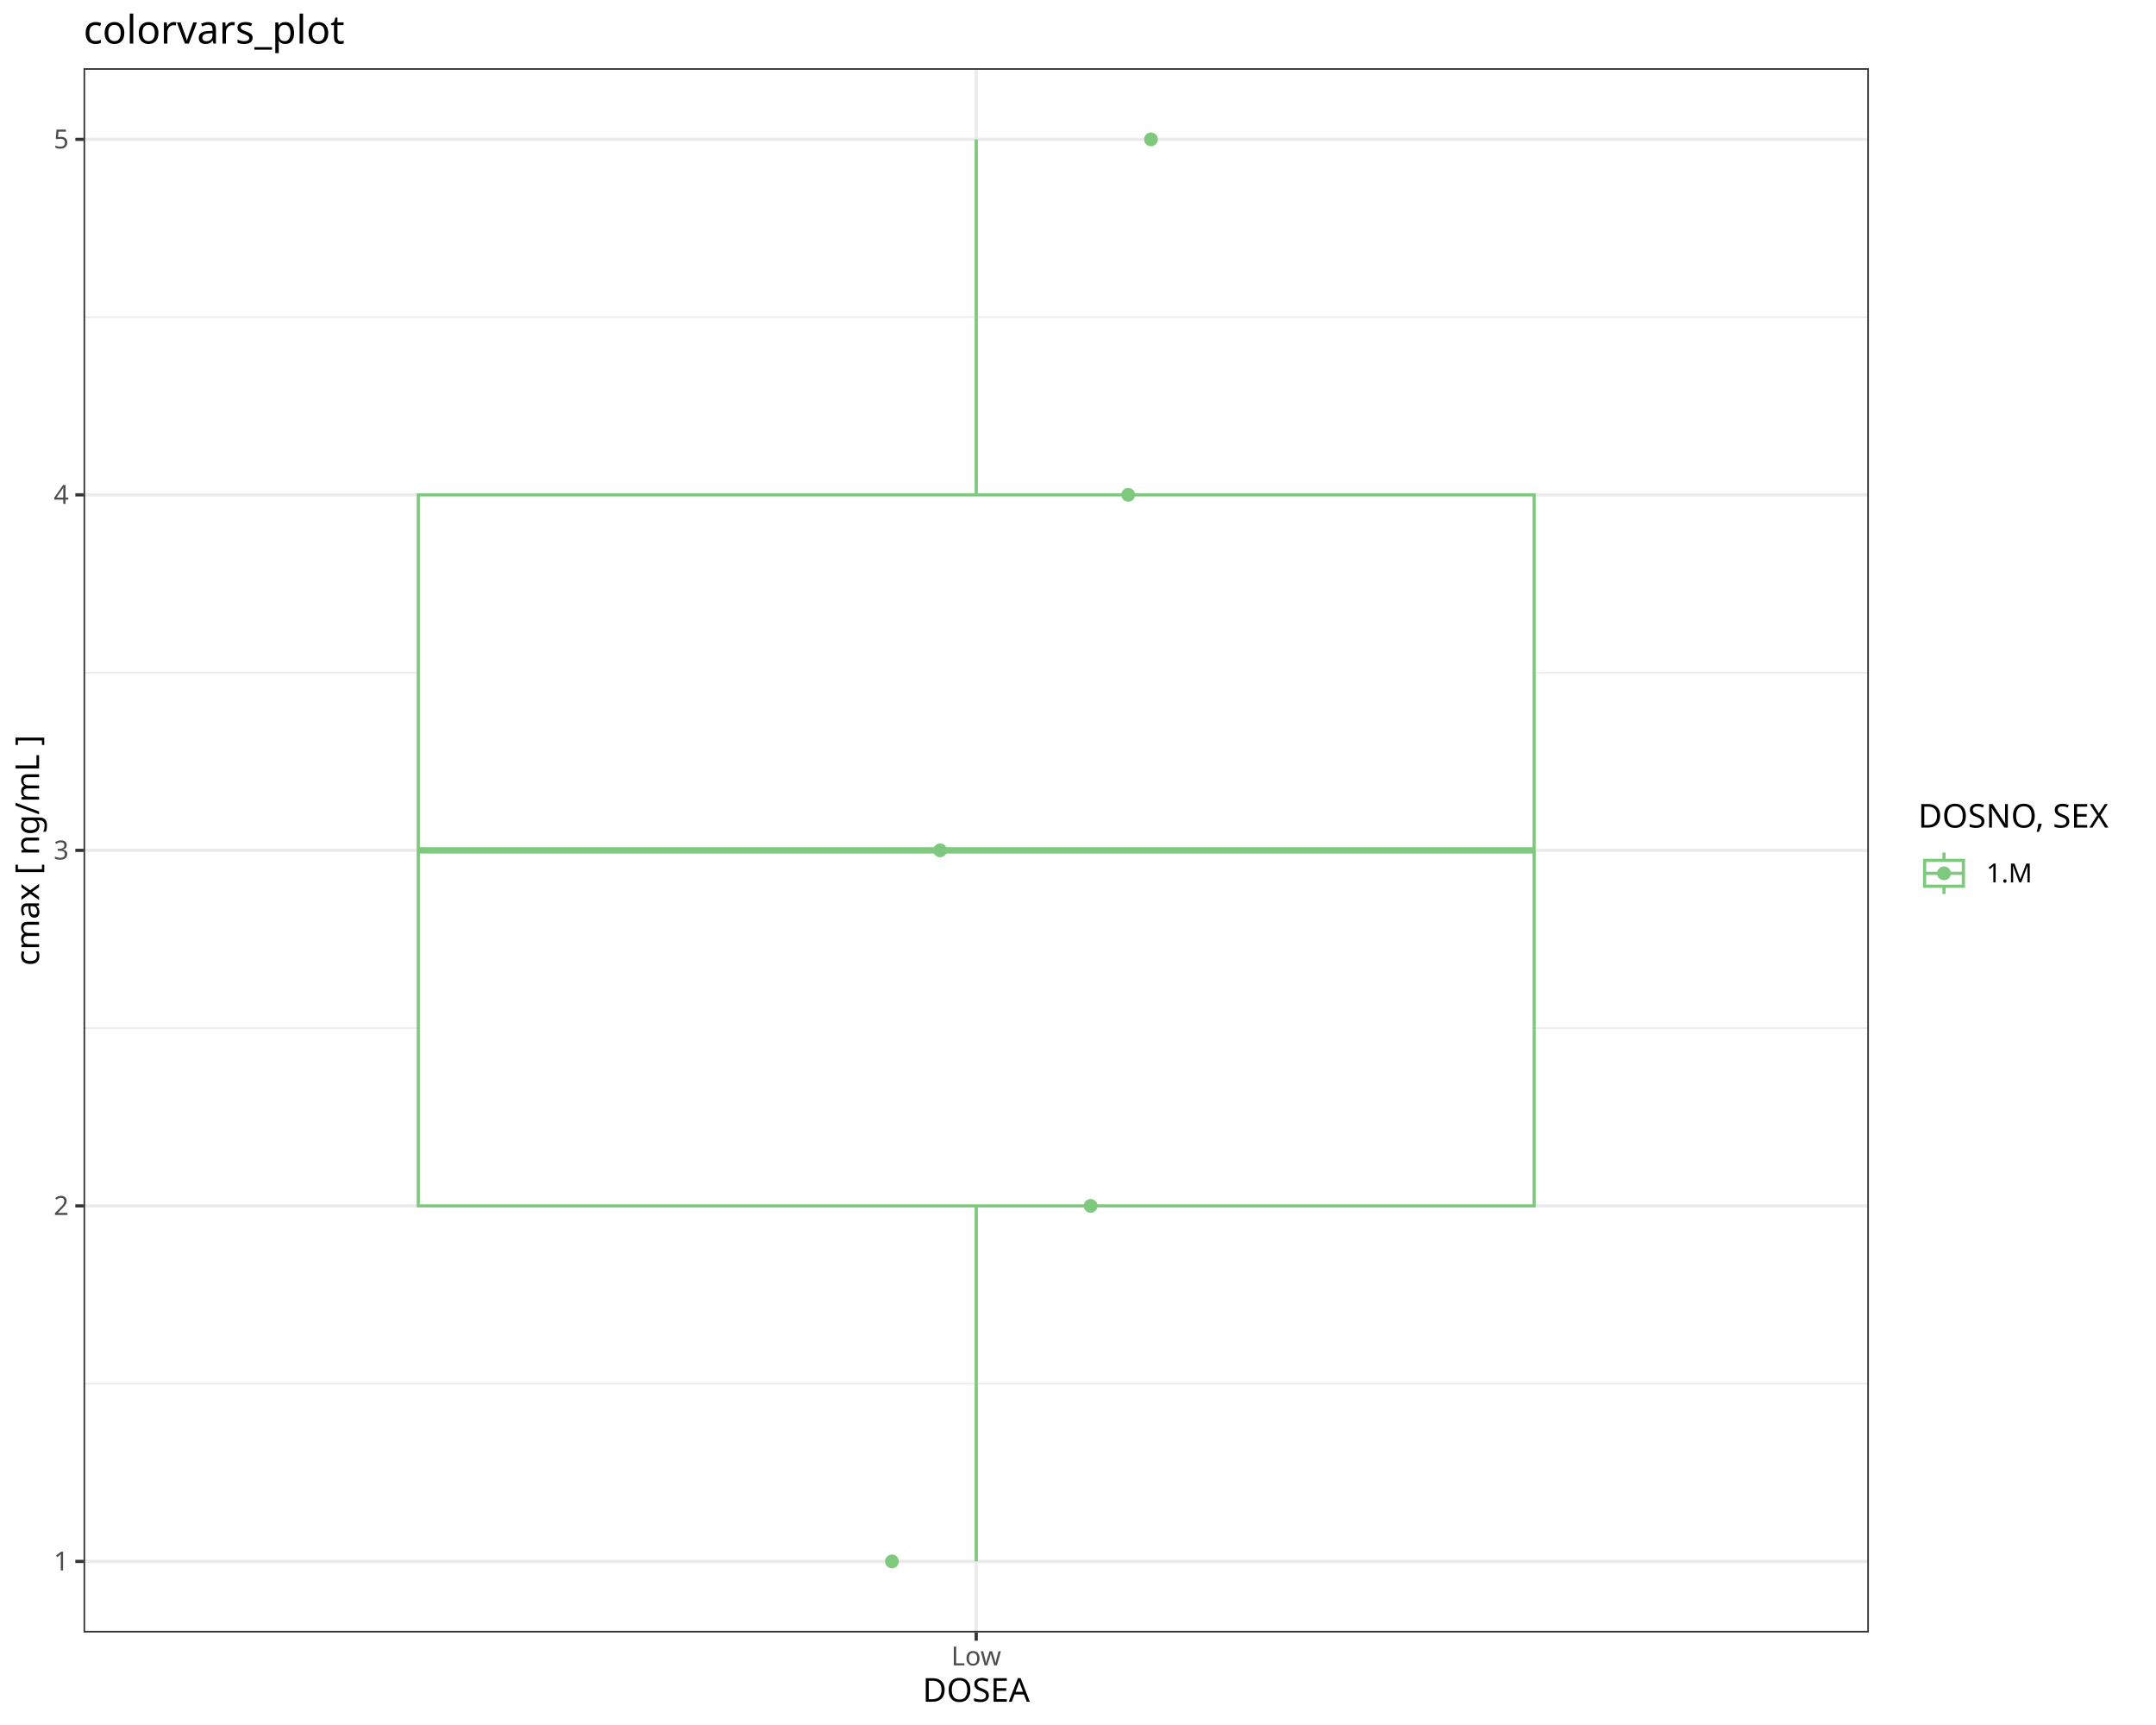
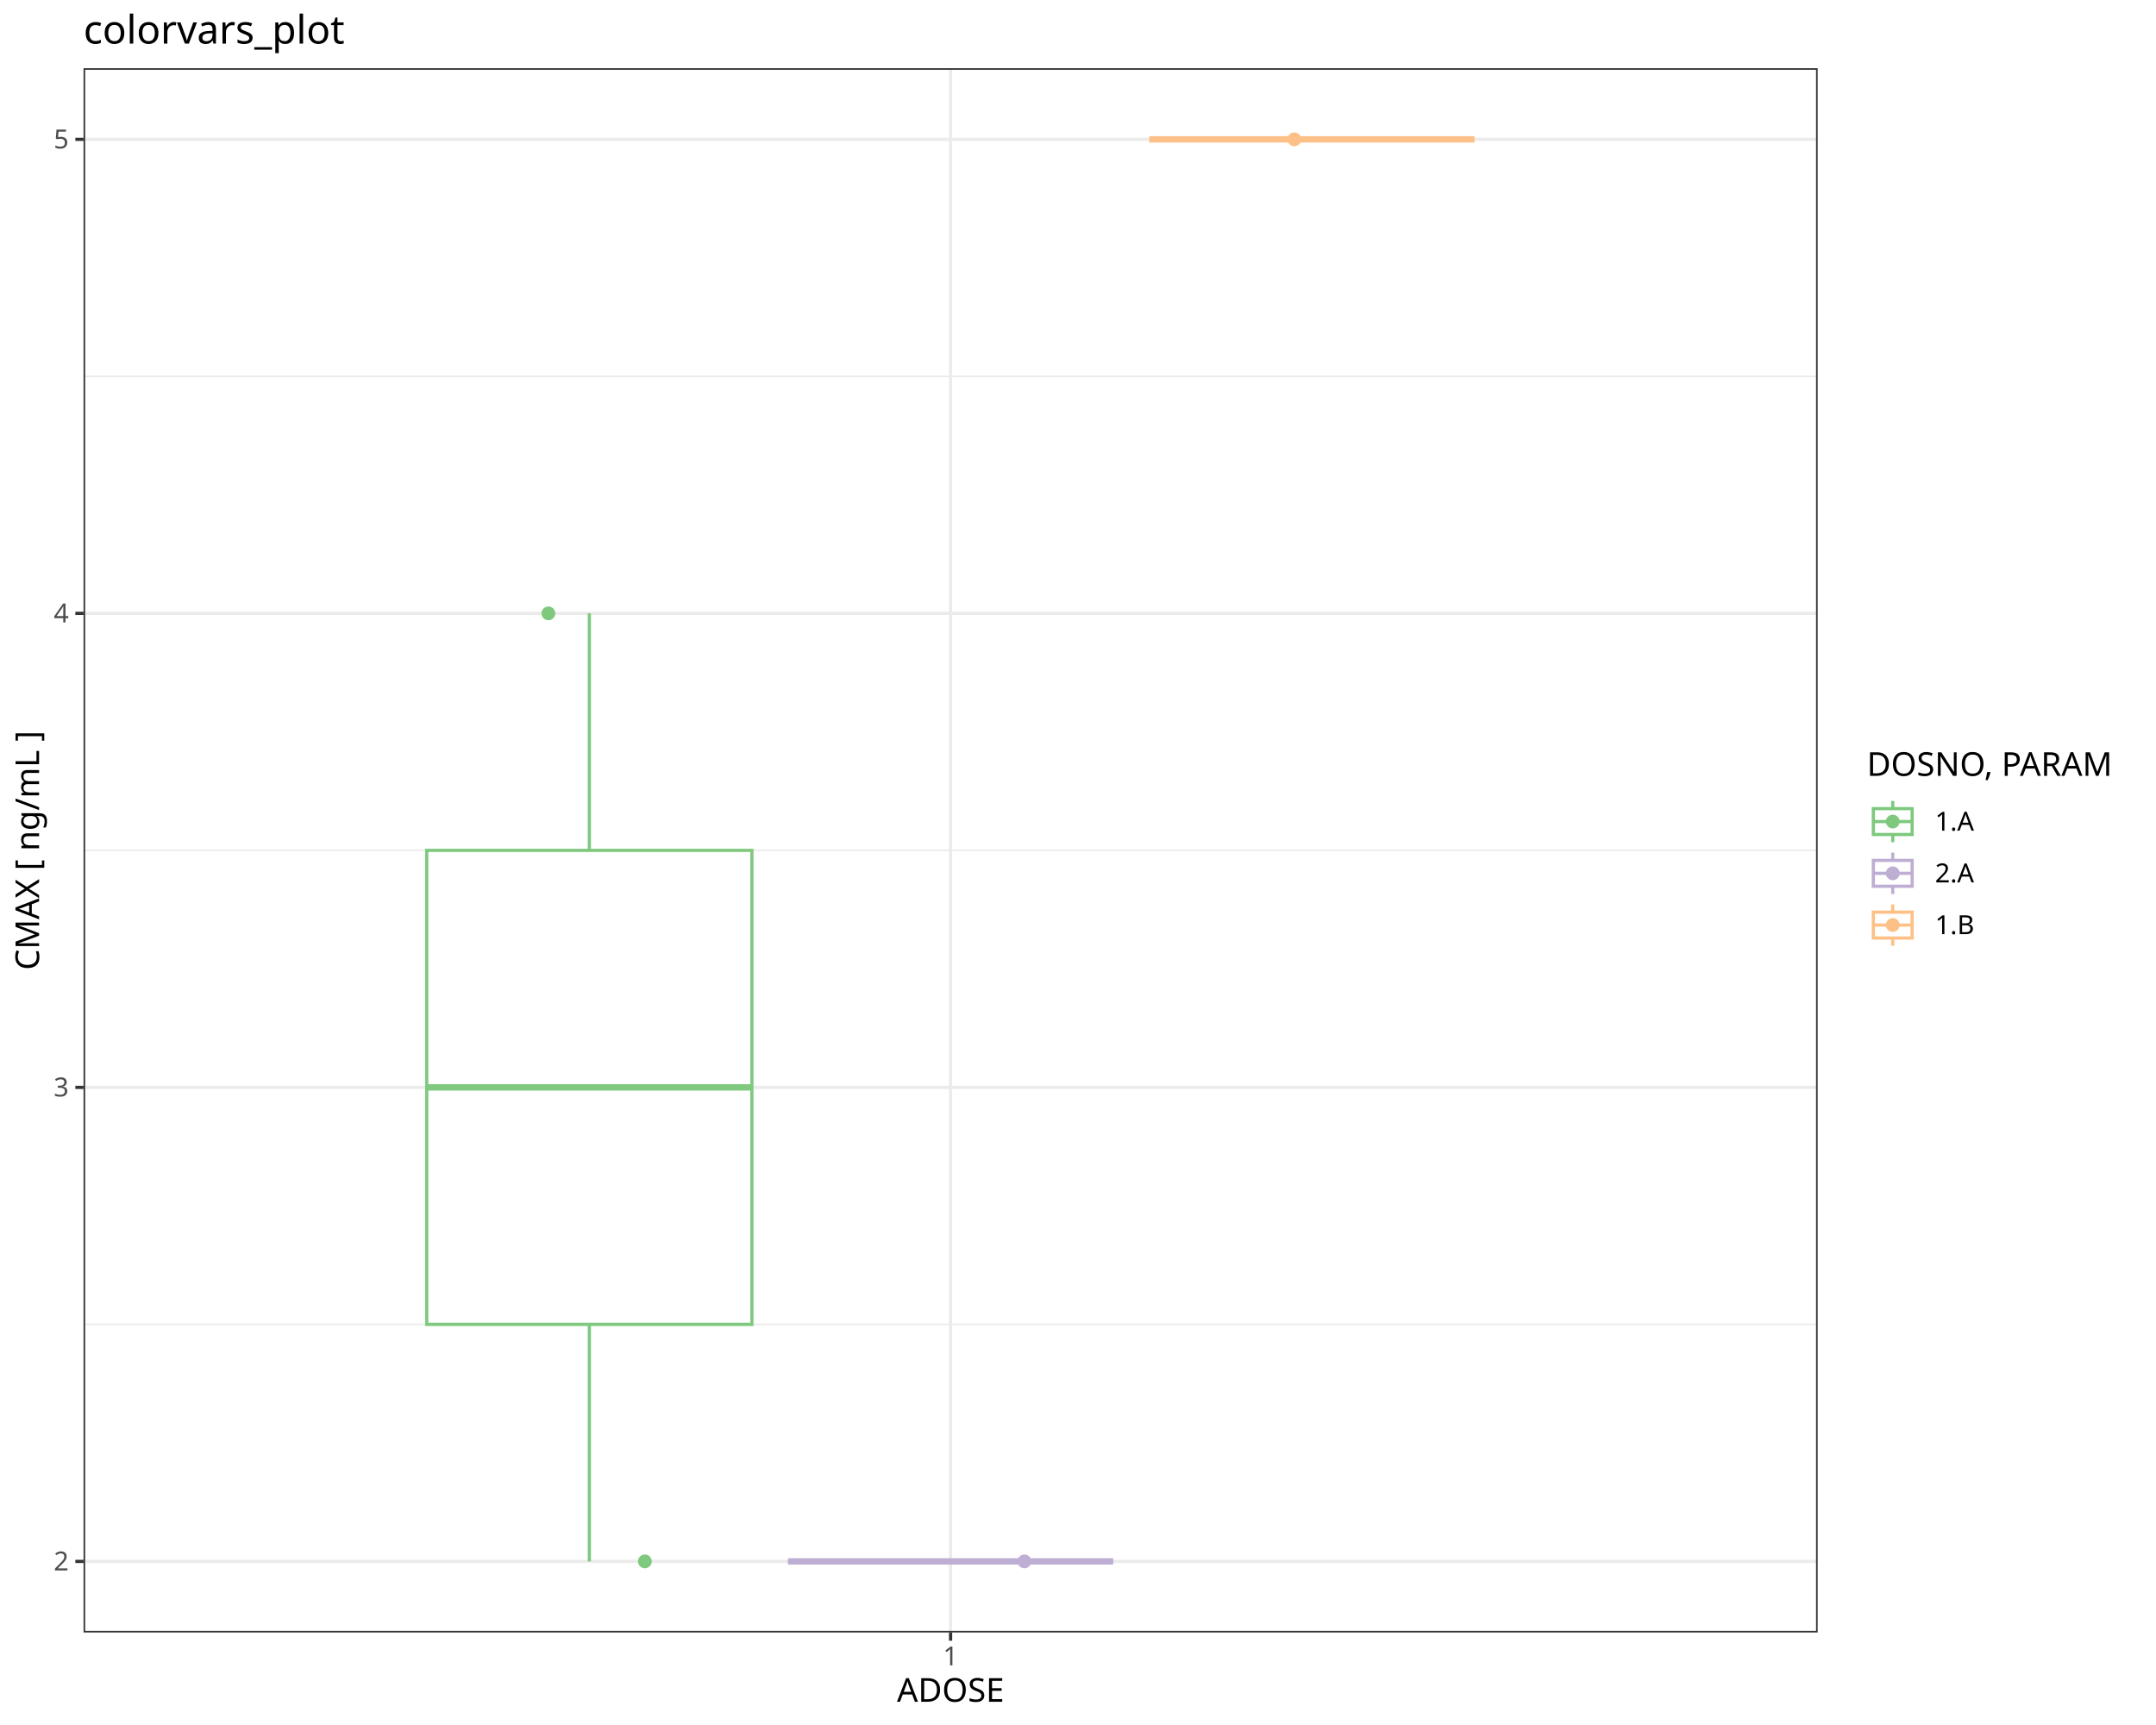
<svg xmlns="http://www.w3.org/2000/svg" class="svglite" data-engine-version="2.0" width="720.00pt" height="576.00pt" viewBox="0 0 720.00 576.00">
  <defs>
    <style type="text/css">
    .svglite line, .svglite polyline, .svglite polygon, .svglite path, .svglite rect, .svglite circle {
      fill: none;
      stroke: #000000;
      stroke-linecap: round;
      stroke-linejoin: round;
      stroke-miterlimit: 10.00;
    }
  </style>
  </defs>
  <rect width="100%" height="100%" style="stroke: none; fill: #FFFFFF;" />
  <defs>
    <clipPath id="cpMC4wMHw3MjAuMDB8MC4wMHw1NzYuMDA=">
      <rect x="0.00" y="0.00" width="720.00" height="576.00" />
    </clipPath>
  </defs>
  <g clip-path="url(#cpMC4wMHw3MjAuMDB8MC4wMHw1NzYuMDA=)">
-     <rect x="0.00" y="0.00" width="720.00" height="576.00" style="stroke-width: 1.07; stroke: #FFFFFF; fill: #FFFFFF;" />
+     <rect x="-0" y="0.00" width="720.00" height="576.00" style="stroke-width: 1.07; stroke: #FFFFFF; fill: #FFFFFF;" />
  </g>
  <defs>
-     <clipPath id="cpMjcuOTB8NjI0LjEyfDIyLjc4fDU0NS4xMQ==">
-       <rect x="27.90" y="22.78" width="596.22" height="522.33" />
+     <clipPath id="cpMjcuOTB8NjA3LjAxfDIyLjc4fDU0NS4xMQ==">
+       <rect x="27.90" y="22.78" width="579.11" height="522.33" />
    </clipPath>
  </defs>
-   <g clip-path="url(#cpMjcuOTB8NjI0LjEyfDIyLjc4fDU0NS4xMQ==)">
-     <rect x="27.90" y="22.78" width="596.22" height="522.33" style="stroke-width: 1.07; stroke: none; fill: #FFFFFF;" />
-     <polyline points="27.90,462.01 624.12,462.01 " style="stroke-width: 0.53; stroke: #EBEBEB; stroke-linecap: butt;" />
-     <polyline points="27.90,343.30 624.12,343.30 " style="stroke-width: 0.53; stroke: #EBEBEB; stroke-linecap: butt;" />
-     <polyline points="27.90,224.59 624.12,224.59 " style="stroke-width: 0.53; stroke: #EBEBEB; stroke-linecap: butt;" />
-     <polyline points="27.90,105.88 624.12,105.88 " style="stroke-width: 0.53; stroke: #EBEBEB; stroke-linecap: butt;" />
-     <polyline points="27.90,521.37 624.12,521.37 " style="stroke-width: 1.07; stroke: #EBEBEB; stroke-linecap: butt;" />
-     <polyline points="27.90,402.66 624.12,402.66 " style="stroke-width: 1.07; stroke: #EBEBEB; stroke-linecap: butt;" />
-     <polyline points="27.90,283.95 624.12,283.95 " style="stroke-width: 1.07; stroke: #EBEBEB; stroke-linecap: butt;" />
-     <polyline points="27.90,165.24 624.12,165.24 " style="stroke-width: 1.07; stroke: #EBEBEB; stroke-linecap: butt;" />
-     <polyline points="27.90,46.53 624.12,46.53 " style="stroke-width: 1.07; stroke: #EBEBEB; stroke-linecap: butt;" />
-     <polyline points="326.01,545.11 326.01,22.78 " style="stroke-width: 1.07; stroke: #EBEBEB; stroke-linecap: butt;" />
-     <line x1="326.01" y1="165.24" x2="326.01" y2="46.53" style="stroke-width: 1.07; stroke: #7FC97F; stroke-linecap: butt;" />
-     <line x1="326.01" y1="402.66" x2="326.01" y2="521.37" style="stroke-width: 1.07; stroke: #7FC97F; stroke-linecap: butt;" />
-     <polygon points="139.69,165.24 139.69,402.66 512.33,402.66 512.33,165.24 139.69,165.24 " style="stroke-width: 1.07; stroke: #7FC97F; stroke-linecap: butt; stroke-linejoin: miter; fill: #FFFFFF;" />
-     <line x1="139.69" y1="283.95" x2="512.33" y2="283.95" style="stroke-width: 2.13; stroke: #7FC97F; stroke-linecap: butt; stroke-linejoin: miter;" />
-     <circle cx="297.87" cy="521.37" r="1.95" style="stroke-width: 0.71; stroke: #7FC97F; fill: #7FC97F;" />
-     <circle cx="364.21" cy="402.66" r="1.95" style="stroke-width: 0.71; stroke: #7FC97F; fill: #7FC97F;" />
-     <circle cx="313.95" cy="283.95" r="1.95" style="stroke-width: 0.71; stroke: #7FC97F; fill: #7FC97F;" />
-     <circle cx="376.76" cy="165.24" r="1.95" style="stroke-width: 0.71; stroke: #7FC97F; fill: #7FC97F;" />
-     <circle cx="384.37" cy="46.53" r="1.95" style="stroke-width: 0.71; stroke: #7FC97F; fill: #7FC97F;" />
-     <rect x="27.90" y="22.78" width="596.22" height="522.33" style="stroke-width: 1.07; stroke: #333333;" />
+   <g clip-path="url(#cpMjcuOTB8NjA3LjAxfDIyLjc4fDU0NS4xMQ==)">
+     <rect x="27.90" y="22.78" width="579.11" height="522.33" style="stroke-width: 1.07; stroke: none; fill: #FFFFFF;" />
+     <polyline points="27.90,442.23 607.01,442.23 " style="stroke-width: 0.53; stroke: #EBEBEB; stroke-linecap: butt;" />
+     <polyline points="27.90,283.95 607.01,283.95 " style="stroke-width: 0.53; stroke: #EBEBEB; stroke-linecap: butt;" />
+     <polyline points="27.90,125.67 607.01,125.67 " style="stroke-width: 0.53; stroke: #EBEBEB; stroke-linecap: butt;" />
+     <polyline points="27.90,521.37 607.01,521.37 " style="stroke-width: 1.07; stroke: #EBEBEB; stroke-linecap: butt;" />
+     <polyline points="27.90,363.09 607.01,363.09 " style="stroke-width: 1.07; stroke: #EBEBEB; stroke-linecap: butt;" />
+     <polyline points="27.90,204.81 607.01,204.81 " style="stroke-width: 1.07; stroke: #EBEBEB; stroke-linecap: butt;" />
+     <polyline points="27.90,46.53 607.01,46.53 " style="stroke-width: 1.07; stroke: #EBEBEB; stroke-linecap: butt;" />
+     <polyline points="317.45,545.11 317.45,22.78 " style="stroke-width: 1.07; stroke: #EBEBEB; stroke-linecap: butt;" />
+     <line x1="196.81" y1="283.95" x2="196.81" y2="204.81" style="stroke-width: 1.07; stroke: #7FC97F; stroke-linecap: butt;" />
+     <line x1="196.81" y1="442.23" x2="196.81" y2="521.37" style="stroke-width: 1.07; stroke: #7FC97F; stroke-linecap: butt;" />
+     <polygon points="142.51,283.95 142.51,442.23 251.10,442.23 251.10,283.95 142.51,283.95 " style="stroke-width: 1.07; stroke: #7FC97F; stroke-linecap: butt; stroke-linejoin: miter; fill: #FFFFFF;" />
+     <line x1="142.51" y1="363.09" x2="251.10" y2="363.09" style="stroke-width: 2.13; stroke: #7FC97F; stroke-linecap: butt; stroke-linejoin: miter;" />
+     <line x1="317.45" y1="521.37" x2="317.45" y2="521.37" style="stroke-width: 1.07; stroke: #BEAED4; stroke-linecap: butt;" />
+     <line x1="317.45" y1="521.37" x2="317.45" y2="521.37" style="stroke-width: 1.07; stroke: #BEAED4; stroke-linecap: butt;" />
+     <polygon points="263.16,521.37 263.16,521.37 371.74,521.37 371.74,521.37 263.16,521.37 " style="stroke-width: 1.07; stroke: #BEAED4; stroke-linecap: butt; stroke-linejoin: miter; fill: #FFFFFF;" />
+     <line x1="263.16" y1="521.37" x2="371.74" y2="521.37" style="stroke-width: 2.13; stroke: #BEAED4; stroke-linecap: butt; stroke-linejoin: miter;" />
+     <line x1="438.10" y1="46.53" x2="438.10" y2="46.53" style="stroke-width: 1.07; stroke: #FDC086; stroke-linecap: butt;" />
+     <line x1="438.10" y1="46.53" x2="438.10" y2="46.53" style="stroke-width: 1.07; stroke: #FDC086; stroke-linecap: butt;" />
+     <polygon points="383.81,46.53 383.81,46.53 492.39,46.53 492.39,46.53 383.81,46.53 " style="stroke-width: 1.07; stroke: #FDC086; stroke-linecap: butt; stroke-linejoin: miter; fill: #FFFFFF;" />
+     <line x1="383.81" y1="46.53" x2="492.39" y2="46.53" style="stroke-width: 2.13; stroke: #FDC086; stroke-linecap: butt; stroke-linejoin: miter;" />
+     <circle cx="183.14" cy="204.81" r="1.95" style="stroke-width: 0.71; stroke: #7FC97F; fill: #7FC97F;" />
+     <circle cx="215.36" cy="521.37" r="1.95" style="stroke-width: 0.71; stroke: #7FC97F; fill: #7FC97F;" />
+     <circle cx="432.24" cy="46.53" r="1.95" style="stroke-width: 0.71; stroke: #FDC086; fill: #FDC086;" />
+     <circle cx="342.10" cy="521.37" r="1.95" style="stroke-width: 0.71; stroke: #BEAED4; fill: #BEAED4;" />
+     <rect x="27.90" y="22.78" width="579.11" height="522.33" style="stroke-width: 1.07; stroke: #333333;" />
  </g>
  <g clip-path="url(#cpMC4wMHw3MjAuMDB8MC4wMHw1NzYuMDA=)">
-     <text x="22.97" y="524.40" text-anchor="end" style="font-size: 8.80px; fill: #4D4D4D; font-family: sans;" textLength="4.89px" lengthAdjust="spacingAndGlyphs">1</text>
-     <text x="22.97" y="405.69" text-anchor="end" style="font-size: 8.80px; fill: #4D4D4D; font-family: sans;" textLength="4.89px" lengthAdjust="spacingAndGlyphs">2</text>
-     <text x="22.97" y="286.98" text-anchor="end" style="font-size: 8.80px; fill: #4D4D4D; font-family: sans;" textLength="4.89px" lengthAdjust="spacingAndGlyphs">3</text>
-     <text x="22.97" y="168.26" text-anchor="end" style="font-size: 8.80px; fill: #4D4D4D; font-family: sans;" textLength="4.89px" lengthAdjust="spacingAndGlyphs">4</text>
+     <text x="22.97" y="524.40" text-anchor="end" style="font-size: 8.80px; fill: #4D4D4D; font-family: sans;" textLength="4.89px" lengthAdjust="spacingAndGlyphs">2</text>
+     <text x="22.97" y="366.12" text-anchor="end" style="font-size: 8.80px; fill: #4D4D4D; font-family: sans;" textLength="4.89px" lengthAdjust="spacingAndGlyphs">3</text>
+     <text x="22.97" y="207.84" text-anchor="end" style="font-size: 8.80px; fill: #4D4D4D; font-family: sans;" textLength="4.89px" lengthAdjust="spacingAndGlyphs">4</text>
    <text x="22.97" y="49.55" text-anchor="end" style="font-size: 8.80px; fill: #4D4D4D; font-family: sans;" textLength="4.89px" lengthAdjust="spacingAndGlyphs">5</text>
    <polyline points="25.16,521.37 27.90,521.37 " style="stroke-width: 1.07; stroke: #333333; stroke-linecap: butt;" />
-     <polyline points="25.16,402.66 27.90,402.66 " style="stroke-width: 1.07; stroke: #333333; stroke-linecap: butt;" />
-     <polyline points="25.16,283.95 27.90,283.95 " style="stroke-width: 1.07; stroke: #333333; stroke-linecap: butt;" />
-     <polyline points="25.16,165.24 27.90,165.24 " style="stroke-width: 1.07; stroke: #333333; stroke-linecap: butt;" />
+     <polyline points="25.16,363.09 27.90,363.09 " style="stroke-width: 1.07; stroke: #333333; stroke-linecap: butt;" />
+     <polyline points="25.16,204.81 27.90,204.81 " style="stroke-width: 1.07; stroke: #333333; stroke-linecap: butt;" />
    <polyline points="25.16,46.53 27.90,46.53 " style="stroke-width: 1.07; stroke: #333333; stroke-linecap: butt;" />
-     <polyline points="326.01,547.85 326.01,545.11 " style="stroke-width: 1.07; stroke: #333333; stroke-linecap: butt;" />
-     <text x="326.01" y="556.10" text-anchor="middle" style="font-size: 8.80px; fill: #4D4D4D; font-family: sans;" textLength="16.15px" lengthAdjust="spacingAndGlyphs">Low</text>
-     <text x="326.01" y="568.24" text-anchor="middle" style="font-size: 11.00px; font-family: sans;" textLength="38.52px" lengthAdjust="spacingAndGlyphs">DOSEA</text>
-     <text transform="translate(13.05,283.95) rotate(-90)" text-anchor="middle" style="font-size: 11.00px; font-family: sans;" textLength="75.21px" lengthAdjust="spacingAndGlyphs">cmax  [ ng/mL ]</text>
-     <rect x="635.08" y="262.16" width="79.44" height="43.57" style="stroke-width: 1.07; stroke: none; fill: #FFFFFF;" />
-     <text x="640.56" y="276.35" style="font-size: 11.00px; font-family: sans;" textLength="68.48px" lengthAdjust="spacingAndGlyphs">DOSNO, SEX</text>
-     <rect x="640.56" y="282.97" width="17.28" height="17.28" style="stroke-width: 1.07; stroke: none; fill: #FFFFFF;" />
-     <polyline points="649.20,298.53 649.20,295.93 " style="stroke-width: 1.07; stroke: #7FC97F; stroke-linecap: butt; stroke-linejoin: miter;" />
-     <polyline points="649.20,287.29 649.20,284.70 " style="stroke-width: 1.07; stroke: #7FC97F; stroke-linecap: butt; stroke-linejoin: miter;" />
-     <rect x="642.72" y="287.29" width="12.96" height="8.64" style="stroke-width: 1.07; stroke: #7FC97F; stroke-linecap: butt; stroke-linejoin: miter; fill: #FFFFFF;" />
-     <polyline points="642.72,291.61 655.68,291.61 " style="stroke-width: 1.07; stroke: #7FC97F; stroke-linecap: butt; stroke-linejoin: miter;" />
-     <circle cx="649.20" cy="291.61" r="1.95" style="stroke-width: 0.71; stroke: #7FC97F; fill: #7FC97F;" />
-     <text x="663.32" y="294.64" style="font-size: 8.80px; font-family: sans;" textLength="14.67px" lengthAdjust="spacingAndGlyphs">1.M</text>
+     <polyline points="317.45,547.85 317.45,545.11 " style="stroke-width: 1.07; stroke: #333333; stroke-linecap: butt;" />
+     <text x="317.45" y="556.10" text-anchor="middle" style="font-size: 8.80px; fill: #4D4D4D; font-family: sans;" textLength="4.89px" lengthAdjust="spacingAndGlyphs">1</text>
+     <text x="317.45" y="568.24" text-anchor="middle" style="font-size: 11.00px; font-family: sans;" textLength="38.52px" lengthAdjust="spacingAndGlyphs">ADOSE</text>
+     <text transform="translate(13.05,283.95) rotate(-90)" text-anchor="middle" style="font-size: 11.00px; font-family: sans;" textLength="80.70px" lengthAdjust="spacingAndGlyphs">CMAX  [ ng/mL ]</text>
+     <rect x="617.97" y="244.88" width="96.55" height="78.13" style="stroke-width: 1.07; stroke: none; fill: #FFFFFF;" />
+     <text x="623.45" y="259.07" style="font-size: 11.00px; font-family: sans;" textLength="85.60px" lengthAdjust="spacingAndGlyphs">DOSNO, PARAM</text>
+     <rect x="623.45" y="265.69" width="17.28" height="17.28" style="stroke-width: 1.07; stroke: none; fill: #FFFFFF;" />
+     <polyline points="632.09,281.25 632.09,278.65 " style="stroke-width: 1.07; stroke: #7FC97F; stroke-linecap: butt; stroke-linejoin: miter;" />
+     <polyline points="632.09,270.01 632.09,267.42 " style="stroke-width: 1.07; stroke: #7FC97F; stroke-linecap: butt; stroke-linejoin: miter;" />
+     <rect x="625.61" y="270.01" width="12.96" height="8.64" style="stroke-width: 1.07; stroke: #7FC97F; stroke-linecap: butt; stroke-linejoin: miter; fill: #FFFFFF;" />
+     <polyline points="625.61,274.33 638.57,274.33 " style="stroke-width: 1.07; stroke: #7FC97F; stroke-linecap: butt; stroke-linejoin: miter;" />
+     <circle cx="632.09" cy="274.33" r="1.95" style="stroke-width: 0.71; stroke: #7FC97F; fill: #7FC97F;" />
+     <rect x="623.45" y="282.97" width="17.28" height="17.28" style="stroke-width: 1.07; stroke: none; fill: #FFFFFF;" />
+     <polyline points="632.09,298.53 632.09,295.93 " style="stroke-width: 1.07; stroke: #BEAED4; stroke-linecap: butt; stroke-linejoin: miter;" />
+     <polyline points="632.09,287.29 632.09,284.70 " style="stroke-width: 1.07; stroke: #BEAED4; stroke-linecap: butt; stroke-linejoin: miter;" />
+     <rect x="625.61" y="287.29" width="12.96" height="8.64" style="stroke-width: 1.07; stroke: #BEAED4; stroke-linecap: butt; stroke-linejoin: miter; fill: #FFFFFF;" />
+     <polyline points="625.61,291.61 638.57,291.61 " style="stroke-width: 1.07; stroke: #BEAED4; stroke-linecap: butt; stroke-linejoin: miter;" />
+     <circle cx="632.09" cy="291.61" r="1.95" style="stroke-width: 0.71; stroke: #BEAED4; fill: #BEAED4;" />
+     <rect x="623.45" y="300.25" width="17.28" height="17.28" style="stroke-width: 1.07; stroke: none; fill: #FFFFFF;" />
+     <polyline points="632.09,315.81 632.09,313.21 " style="stroke-width: 1.07; stroke: #FDC086; stroke-linecap: butt; stroke-linejoin: miter;" />
+     <polyline points="632.09,304.57 632.09,301.98 " style="stroke-width: 1.07; stroke: #FDC086; stroke-linecap: butt; stroke-linejoin: miter;" />
+     <rect x="625.61" y="304.57" width="12.96" height="8.64" style="stroke-width: 1.07; stroke: #FDC086; stroke-linecap: butt; stroke-linejoin: miter; fill: #FFFFFF;" />
+     <polyline points="625.61,308.89 638.57,308.89 " style="stroke-width: 1.07; stroke: #FDC086; stroke-linecap: butt; stroke-linejoin: miter;" />
+     <circle cx="632.09" cy="308.89" r="1.95" style="stroke-width: 0.71; stroke: #FDC086; fill: #FDC086;" />
+     <text x="646.21" y="277.36" style="font-size: 8.80px; font-family: sans;" textLength="13.21px" lengthAdjust="spacingAndGlyphs">1.A</text>
+     <text x="646.21" y="294.64" style="font-size: 8.80px; font-family: sans;" textLength="13.21px" lengthAdjust="spacingAndGlyphs">2.A</text>
+     <text x="646.21" y="311.92" style="font-size: 8.80px; font-family: sans;" textLength="13.21px" lengthAdjust="spacingAndGlyphs">1.B</text>
    <text x="27.90" y="14.56" style="font-size: 13.20px; font-family: sans;" textLength="82.19px" lengthAdjust="spacingAndGlyphs">colorvars_plot</text>
  </g>
</svg>
